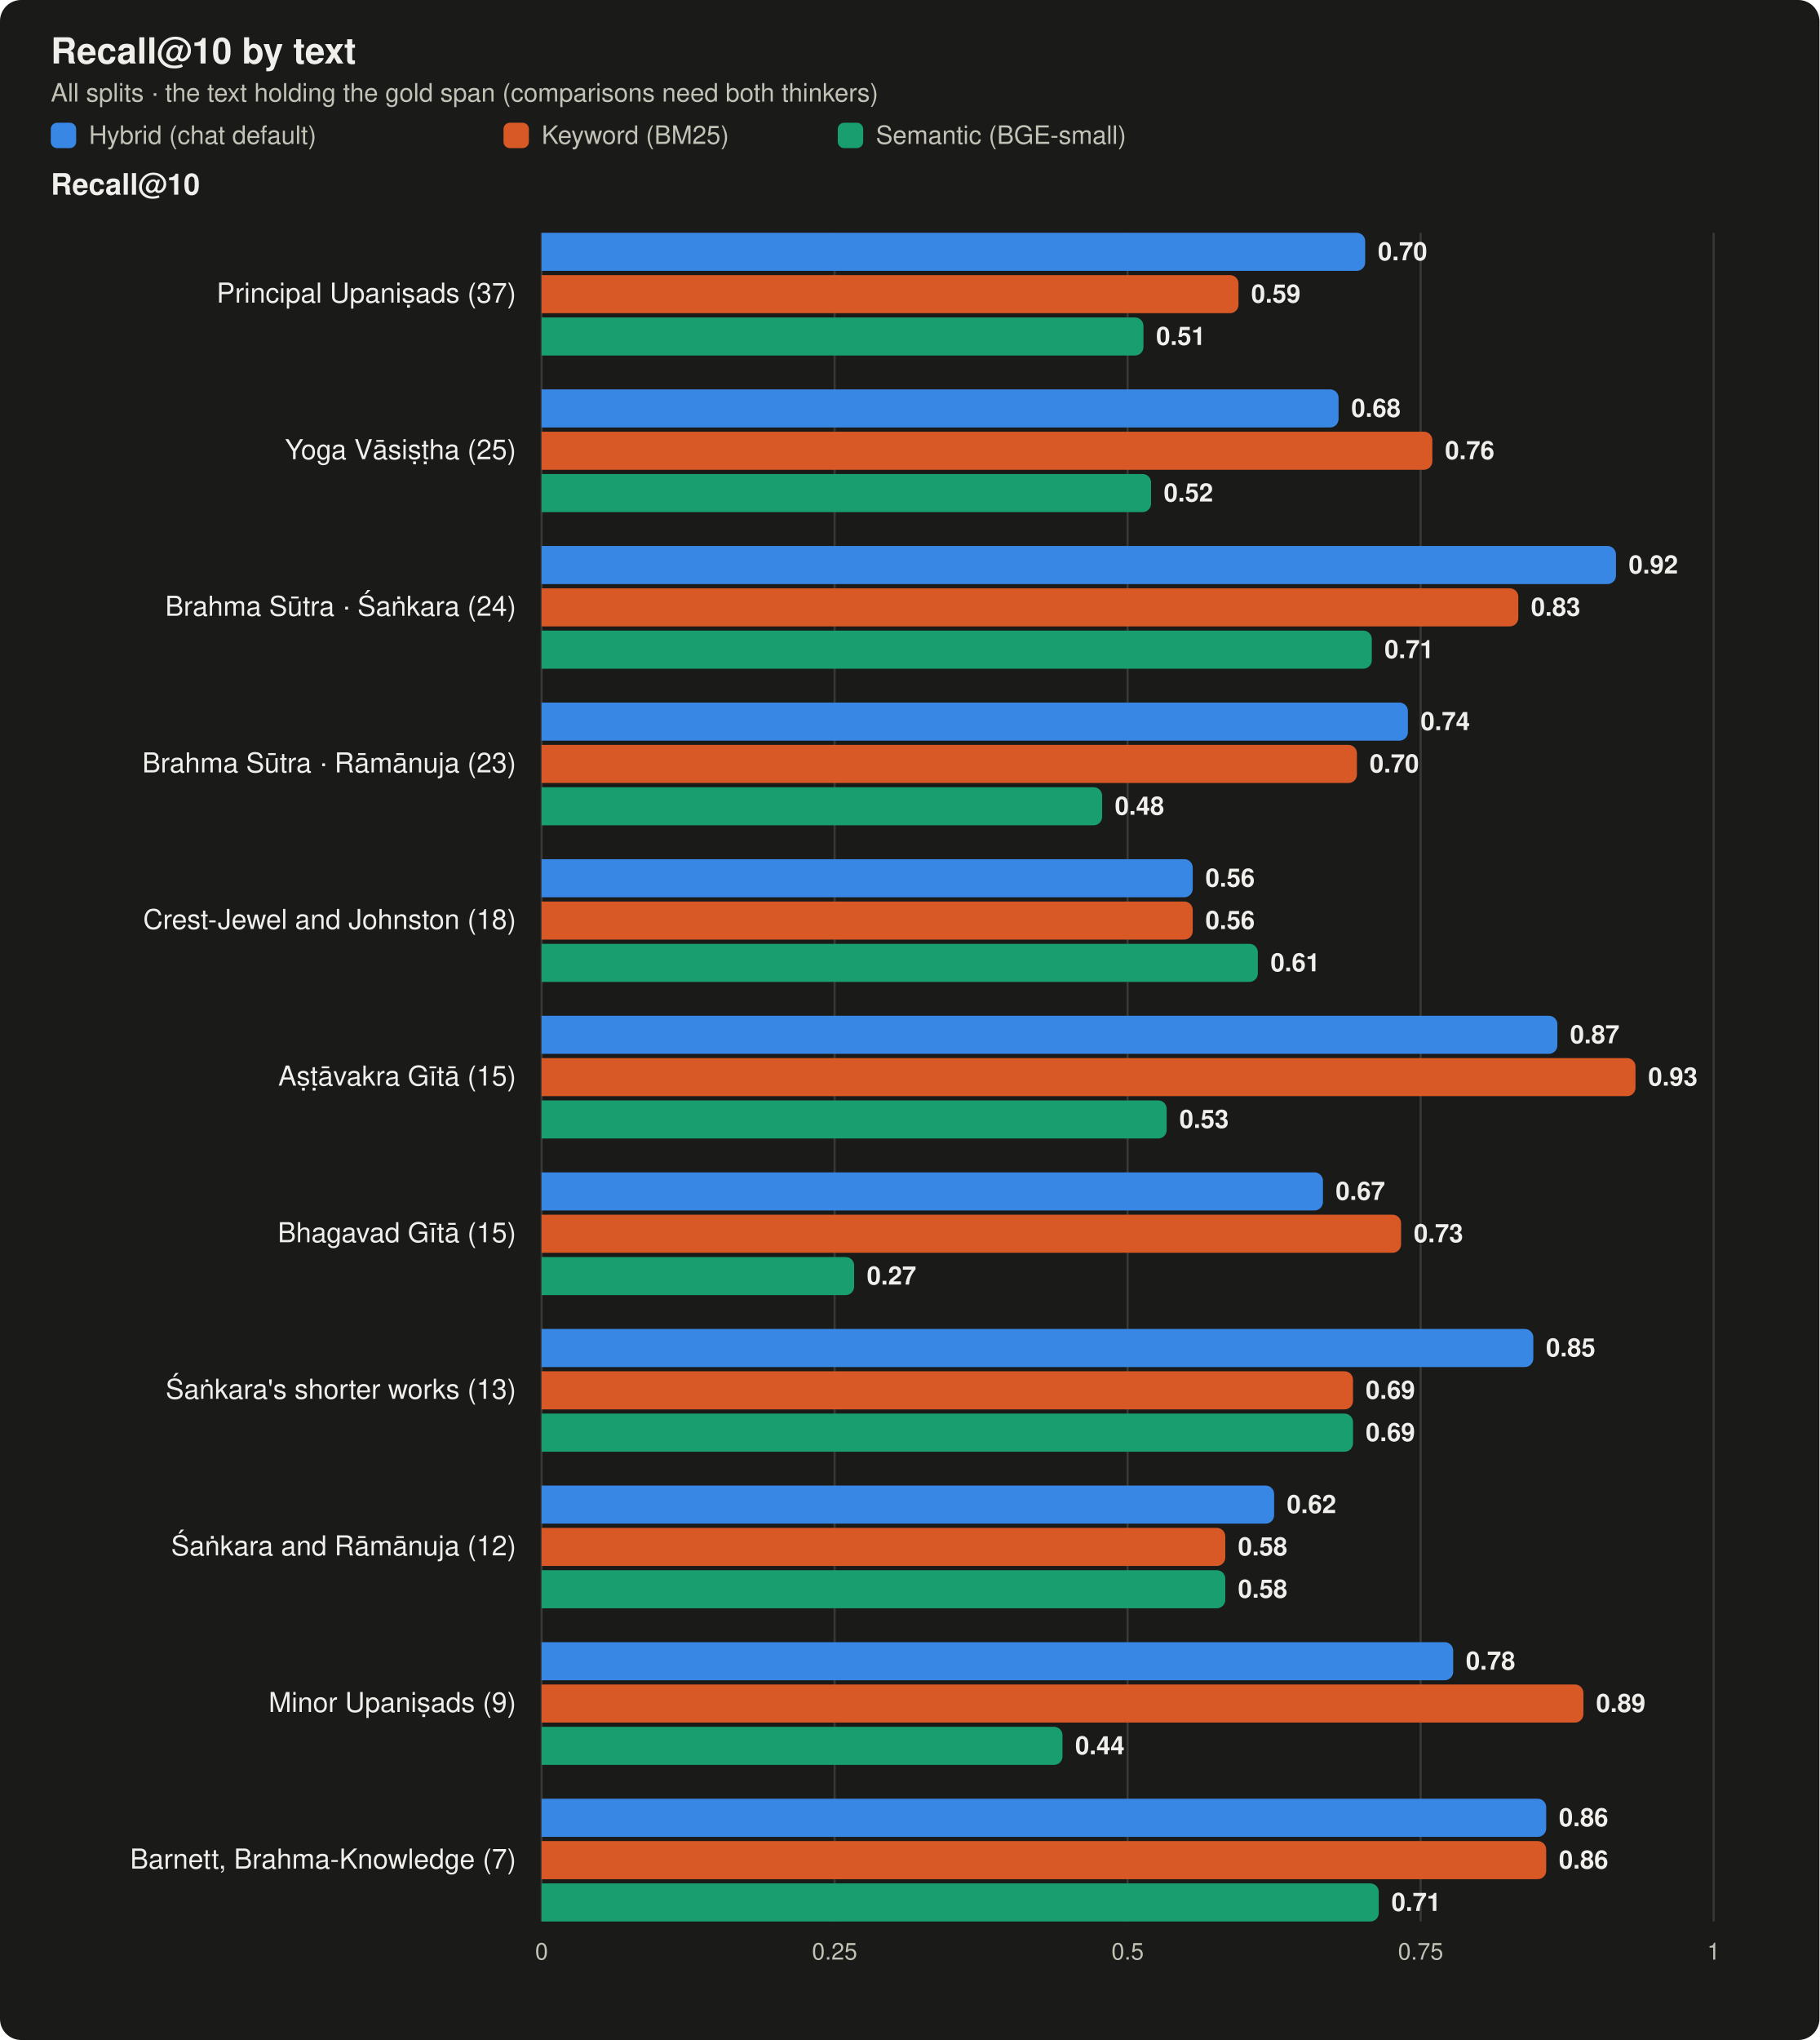
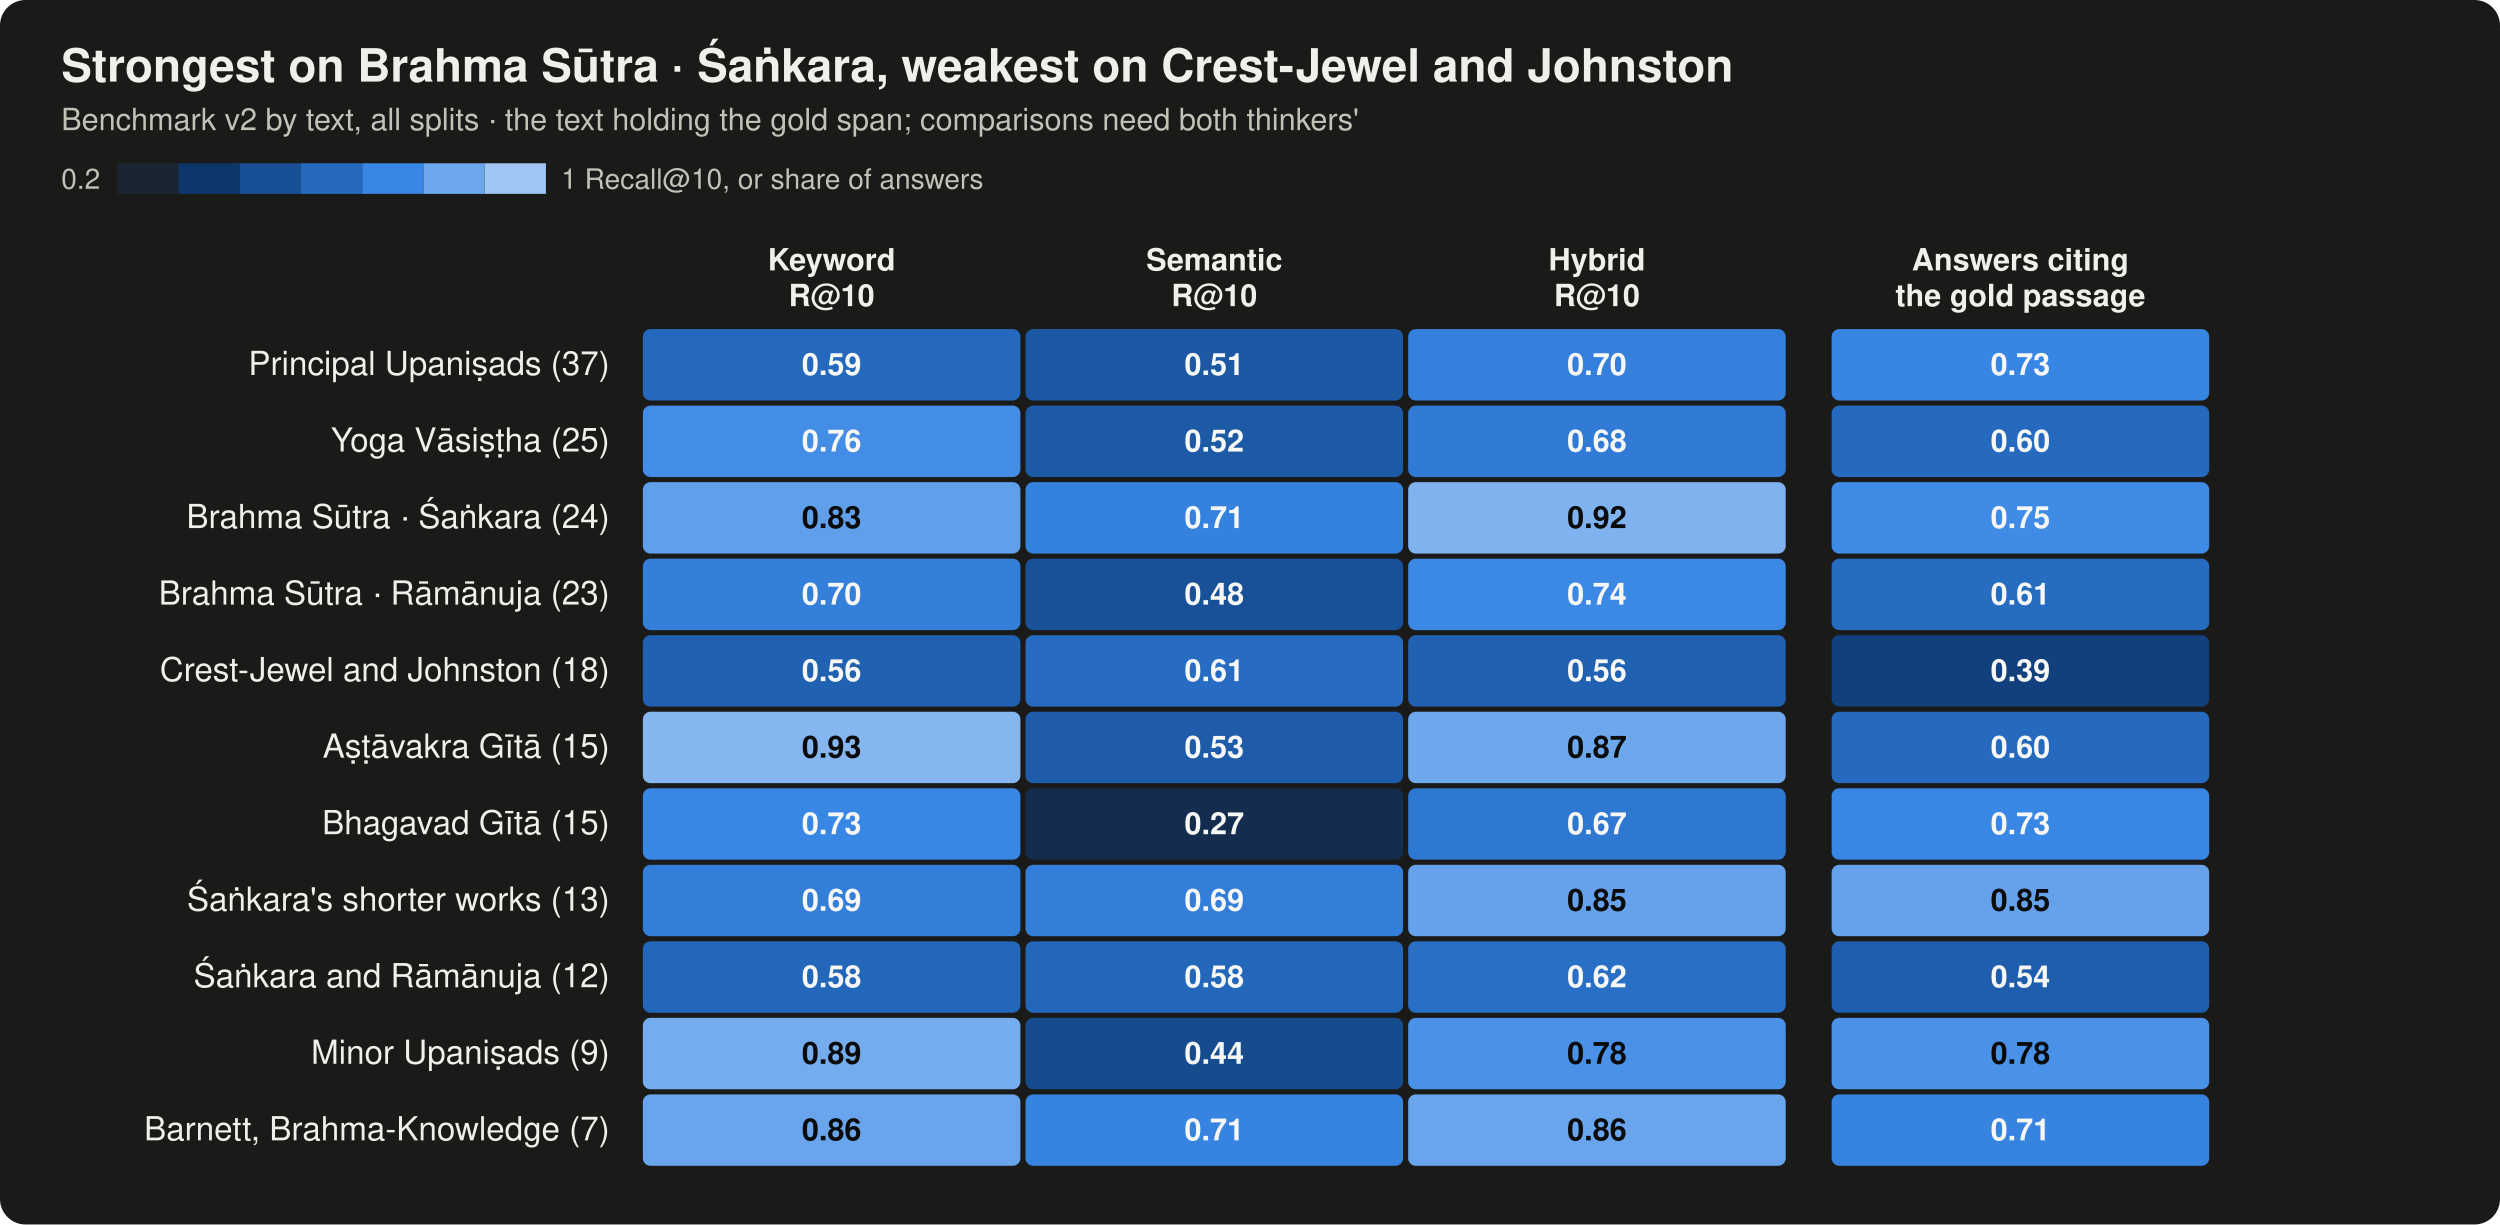
- <svg xmlns="http://www.w3.org/2000/svg" width="860" height="964" viewBox="0 0 860 964" font-family="-apple-system, 'Segoe UI', Helvetica, Arial, sans-serif" role="img" aria-labelledby="t d">
-   <rect width="860" height="964" rx="10" fill="#1a1a19" />
-   <text x="24" y="30" font-size="17" font-weight="700" fill="#f0efec">Recall@10 by text</text>
-   <text x="24" y="48" font-size="12" fill="#c3c2b7">All splits · the text holding the gold span (comparisons need both thinkers)</text>
-   <rect x="24" y="58" width="12" height="12" rx="3" fill="#3987e5" />
-   <text x="42" y="68" font-size="12" fill="#c3c2b7">Hybrid (chat default)</text>
-   <rect x="238" y="58" width="12" height="12" rx="3" fill="#d95926" />
-   <text x="256" y="68" font-size="12" fill="#c3c2b7">Keyword (BM25)</text>
-   <rect x="396" y="58" width="12" height="12" rx="3" fill="#199e70" />
-   <text x="414" y="68" font-size="12" fill="#c3c2b7">Semantic (BGE-small)</text>
-   <text x="24" y="92" font-size="14" font-weight="600" fill="#f0efec">Recall@10</text>
-   <line x1="256" y1="110" x2="256" y2="908" stroke="#383835" stroke-width="1" />
-   <text x="256" y="926" font-size="11" text-anchor="middle" fill="#c3c2b7">0</text>
-   <line x1="394.5" y1="110" x2="394.5" y2="908" stroke="#383835" stroke-width="1" />
-   <text x="394.5" y="926" font-size="11" text-anchor="middle" fill="#c3c2b7">0.25</text>
-   <line x1="533.0" y1="110" x2="533.0" y2="908" stroke="#383835" stroke-width="1" />
-   <text x="533.0" y="926" font-size="11" text-anchor="middle" fill="#c3c2b7">0.5</text>
-   <line x1="671.5" y1="110" x2="671.5" y2="908" stroke="#383835" stroke-width="1" />
-   <text x="671.5" y="926" font-size="11" text-anchor="middle" fill="#c3c2b7">0.75</text>
-   <line x1="810.0" y1="110" x2="810.0" y2="908" stroke="#383835" stroke-width="1" />
-   <text x="810.0" y="926" font-size="11" text-anchor="middle" fill="#c3c2b7">1</text>
-   <text x="244" y="143.0" font-size="13" text-anchor="end" fill="#f0efec">Principal Upaniṣads (37)</text>
-   <path d="M256,110 h385.297 a4,4 0 0 1 4,4 v10 a4,4 0 0 1 -4,4 h-385.297 z" fill="#3987e5" />
-   <text x="651.297" y="123.0" font-size="12" font-weight="600" fill="#f0efec">0.70</text>
-   <path d="M256,130 h325.405 a4,4 0 0 1 4,4 v10 a4,4 0 0 1 -4,4 h-325.405 z" fill="#d95926" />
-   <text x="591.405" y="143.0" font-size="12" font-weight="600" fill="#f0efec">0.59</text>
-   <path d="M256,150 h280.486 a4,4 0 0 1 4,4 v10 a4,4 0 0 1 -4,4 h-280.486 z" fill="#199e70" />
-   <text x="546.486" y="163.0" font-size="12" font-weight="600" fill="#f0efec">0.51</text>
-   <text x="244" y="217.0" font-size="13" text-anchor="end" fill="#f0efec">Yoga Vāsiṣṭha (25)</text>
-   <path d="M256,184 h372.72 a4,4 0 0 1 4,4 v10 a4,4 0 0 1 -4,4 h-372.72 z" fill="#3987e5" />
-   <text x="638.72" y="197.0" font-size="12" font-weight="600" fill="#f0efec">0.68</text>
-   <path d="M256,204 h417.04 a4,4 0 0 1 4,4 v10 a4,4 0 0 1 -4,4 h-417.04 z" fill="#d95926" />
-   <text x="683.04" y="217.0" font-size="12" font-weight="600" fill="#f0efec">0.76</text>
-   <path d="M256,224 h284.08 a4,4 0 0 1 4,4 v10 a4,4 0 0 1 -4,4 h-284.08 z" fill="#199e70" />
-   <text x="550.08" y="237.0" font-size="12" font-weight="600" fill="#f0efec">0.52</text>
-   <text x="244" y="291.0" font-size="13" text-anchor="end" fill="#f0efec">Brahma Sūtra · Śaṅkara (24)</text>
-   <path d="M256,258 h503.833 a4,4 0 0 1 4,4 v10 a4,4 0 0 1 -4,4 h-503.833 z" fill="#3987e5" />
-   <text x="769.833" y="271.0" font-size="12" font-weight="600" fill="#f0efec">0.92</text>
-   <path d="M256,278 h457.667 a4,4 0 0 1 4,4 v10 a4,4 0 0 1 -4,4 h-457.667 z" fill="#d95926" />
-   <text x="723.667" y="291.0" font-size="12" font-weight="600" fill="#f0efec">0.83</text>
-   <path d="M256,298 h388.417 a4,4 0 0 1 4,4 v10 a4,4 0 0 1 -4,4 h-388.417 z" fill="#199e70" />
-   <text x="654.417" y="311.0" font-size="12" font-weight="600" fill="#f0efec">0.71</text>
-   <text x="244" y="365.0" font-size="13" text-anchor="end" fill="#f0efec">Brahma Sūtra · Rāmānuja (23)</text>
-   <path d="M256,332 h405.478 a4,4 0 0 1 4,4 v10 a4,4 0 0 1 -4,4 h-405.478 z" fill="#3987e5" />
-   <text x="671.478" y="345.0" font-size="12" font-weight="600" fill="#f0efec">0.74</text>
-   <path d="M256,352 h381.391 a4,4 0 0 1 4,4 v10 a4,4 0 0 1 -4,4 h-381.391 z" fill="#d95926" />
-   <text x="647.391" y="365.0" font-size="12" font-weight="600" fill="#f0efec">0.70</text>
-   <path d="M256,372 h260.957 a4,4 0 0 1 4,4 v10 a4,4 0 0 1 -4,4 h-260.957 z" fill="#199e70" />
-   <text x="526.957" y="385.0" font-size="12" font-weight="600" fill="#f0efec">0.48</text>
-   <text x="244" y="439.0" font-size="13" text-anchor="end" fill="#f0efec">Crest-Jewel and Johnston (18)</text>
-   <path d="M256,406 h303.778 a4,4 0 0 1 4,4 v10 a4,4 0 0 1 -4,4 h-303.778 z" fill="#3987e5" />
-   <text x="569.778" y="419.0" font-size="12" font-weight="600" fill="#f0efec">0.56</text>
-   <path d="M256,426 h303.778 a4,4 0 0 1 4,4 v10 a4,4 0 0 1 -4,4 h-303.778 z" fill="#d95926" />
-   <text x="569.778" y="439.0" font-size="12" font-weight="600" fill="#f0efec">0.56</text>
-   <path d="M256,446 h334.556 a4,4 0 0 1 4,4 v10 a4,4 0 0 1 -4,4 h-334.556 z" fill="#199e70" />
-   <text x="600.556" y="459.0" font-size="12" font-weight="600" fill="#f0efec">0.61</text>
-   <text x="244" y="513.0" font-size="13" text-anchor="end" fill="#f0efec">Aṣṭāvakra Gītā (15)</text>
-   <path d="M256,480 h476.133 a4,4 0 0 1 4,4 v10 a4,4 0 0 1 -4,4 h-476.133 z" fill="#3987e5" />
-   <text x="742.133" y="493.0" font-size="12" font-weight="600" fill="#f0efec">0.87</text>
-   <path d="M256,500 h513.067 a4,4 0 0 1 4,4 v10 a4,4 0 0 1 -4,4 h-513.067 z" fill="#d95926" />
-   <text x="779.067" y="513.0" font-size="12" font-weight="600" fill="#f0efec">0.93</text>
-   <path d="M256,520 h291.467 a4,4 0 0 1 4,4 v10 a4,4 0 0 1 -4,4 h-291.467 z" fill="#199e70" />
-   <text x="557.467" y="533.0" font-size="12" font-weight="600" fill="#f0efec">0.53</text>
-   <text x="244" y="587.0" font-size="13" text-anchor="end" fill="#f0efec">Bhagavad Gītā (15)</text>
-   <path d="M256,554 h365.333 a4,4 0 0 1 4,4 v10 a4,4 0 0 1 -4,4 h-365.333 z" fill="#3987e5" />
-   <text x="631.333" y="567.0" font-size="12" font-weight="600" fill="#f0efec">0.67</text>
-   <path d="M256,574 h402.267 a4,4 0 0 1 4,4 v10 a4,4 0 0 1 -4,4 h-402.267 z" fill="#d95926" />
-   <text x="668.267" y="587.0" font-size="12" font-weight="600" fill="#f0efec">0.73</text>
-   <path d="M256,594 h143.733 a4,4 0 0 1 4,4 v10 a4,4 0 0 1 -4,4 h-143.733 z" fill="#199e70" />
-   <text x="409.733" y="607.0" font-size="12" font-weight="600" fill="#f0efec">0.27</text>
-   <text x="244" y="661.0" font-size="13" text-anchor="end" fill="#f0efec">Śaṅkara's shorter works (13)</text>
-   <path d="M256,628 h464.769 a4,4 0 0 1 4,4 v10 a4,4 0 0 1 -4,4 h-464.769 z" fill="#3987e5" />
-   <text x="730.769" y="641.0" font-size="12" font-weight="600" fill="#f0efec">0.85</text>
-   <path d="M256,648 h379.538 a4,4 0 0 1 4,4 v10 a4,4 0 0 1 -4,4 h-379.538 z" fill="#d95926" />
-   <text x="645.538" y="661.0" font-size="12" font-weight="600" fill="#f0efec">0.69</text>
-   <path d="M256,668 h379.538 a4,4 0 0 1 4,4 v10 a4,4 0 0 1 -4,4 h-379.538 z" fill="#199e70" />
-   <text x="645.538" y="681.0" font-size="12" font-weight="600" fill="#f0efec">0.69</text>
-   <text x="244" y="735.0" font-size="13" text-anchor="end" fill="#f0efec">Śaṅkara and Rāmānuja (12)</text>
-   <path d="M256,702 h342.25 a4,4 0 0 1 4,4 v10 a4,4 0 0 1 -4,4 h-342.25 z" fill="#3987e5" />
-   <text x="608.25" y="715.0" font-size="12" font-weight="600" fill="#f0efec">0.62</text>
-   <path d="M256,722 h319.167 a4,4 0 0 1 4,4 v10 a4,4 0 0 1 -4,4 h-319.167 z" fill="#d95926" />
-   <text x="585.167" y="735.0" font-size="12" font-weight="600" fill="#f0efec">0.58</text>
-   <path d="M256,742 h319.167 a4,4 0 0 1 4,4 v10 a4,4 0 0 1 -4,4 h-319.167 z" fill="#199e70" />
-   <text x="585.167" y="755.0" font-size="12" font-weight="600" fill="#f0efec">0.58</text>
-   <text x="244" y="809.0" font-size="13" text-anchor="end" fill="#f0efec">Minor Upaniṣads (9)</text>
-   <path d="M256,776 h426.889 a4,4 0 0 1 4,4 v10 a4,4 0 0 1 -4,4 h-426.889 z" fill="#3987e5" />
-   <text x="692.889" y="789.0" font-size="12" font-weight="600" fill="#f0efec">0.78</text>
-   <path d="M256,796 h488.444 a4,4 0 0 1 4,4 v10 a4,4 0 0 1 -4,4 h-488.444 z" fill="#d95926" />
-   <text x="754.444" y="809.0" font-size="12" font-weight="600" fill="#f0efec">0.89</text>
-   <path d="M256,816 h242.222 a4,4 0 0 1 4,4 v10 a4,4 0 0 1 -4,4 h-242.222 z" fill="#199e70" />
-   <text x="508.222" y="829.0" font-size="12" font-weight="600" fill="#f0efec">0.44</text>
-   <text x="244" y="883.0" font-size="13" text-anchor="end" fill="#f0efec">Barnett, Brahma-Knowledge (7)</text>
-   <path d="M256,850 h470.857 a4,4 0 0 1 4,4 v10 a4,4 0 0 1 -4,4 h-470.857 z" fill="#3987e5" />
-   <text x="736.857" y="863.0" font-size="12" font-weight="600" fill="#f0efec">0.86</text>
-   <path d="M256,870 h470.857 a4,4 0 0 1 4,4 v10 a4,4 0 0 1 -4,4 h-470.857 z" fill="#d95926" />
-   <text x="736.857" y="883.0" font-size="12" font-weight="600" fill="#f0efec">0.86</text>
-   <path d="M256,890 h391.714 a4,4 0 0 1 4,4 v10 a4,4 0 0 1 -4,4 h-391.714 z" fill="#199e70" />
-   <text x="657.714" y="903.0" font-size="12" font-weight="600" fill="#f0efec">0.71</text>
+ <svg xmlns="http://www.w3.org/2000/svg" width="980" height="480" viewBox="0 0 980 480" font-family="-apple-system, 'Segoe UI', Helvetica, Arial, sans-serif" role="img" aria-labelledby="t d">
+   <rect width="980" height="480" rx="10" fill="#1a1a19" />
+   <text x="24.0" y="32.0" font-size="18" font-weight="700" text-anchor="start" fill="#f0efec">Strongest on Brahma Sūtra · Śaṅkara, weakest on Crest-Jewel and Johnston</text>
+   <text x="24.0" y="51.0" font-size="12" font-weight="400" text-anchor="start" fill="#c3c2b7">Benchmark v2 by text, all splits · the text holding the gold span; comparisons need both thinkers'</text>
+   <text x="24.0" y="74.0" font-size="11" font-weight="400" text-anchor="start" fill="#c3c2b7">0.2</text>
+   <rect x="46" y="64" width="24" height="12" fill="#1b2432" />
+   <rect x="70" y="64" width="24" height="12" fill="#0d366b" />
+   <rect x="94" y="64" width="24" height="12" fill="#184f95" />
+   <rect x="118" y="64" width="24" height="12" fill="#256abf" />
+   <rect x="142" y="64" width="24" height="12" fill="#3987e5" />
+   <rect x="166" y="64" width="24" height="12" fill="#6da7ec" />
+   <rect x="190" y="64" width="24" height="12" fill="#9ec5f4" />
+   <text x="220.0" y="74.0" font-size="11" font-weight="400" text-anchor="start" fill="#c3c2b7">1   Recall@10, or share of answers</text>
+   <text x="326.0" y="106.0" font-size="12" font-weight="600" text-anchor="middle" fill="#f0efec">Keyword</text>
+   <text x="326.0" y="120.0" font-size="12" font-weight="600" text-anchor="middle" fill="#f0efec">R@10</text>
+   <text x="476.0" y="106.0" font-size="12" font-weight="600" text-anchor="middle" fill="#f0efec">Semantic</text>
+   <text x="476.0" y="120.0" font-size="12" font-weight="600" text-anchor="middle" fill="#f0efec">R@10</text>
+   <text x="626.0" y="106.0" font-size="12" font-weight="600" text-anchor="middle" fill="#f0efec">Hybrid</text>
+   <text x="626.0" y="120.0" font-size="12" font-weight="600" text-anchor="middle" fill="#f0efec">R@10</text>
+   <text x="792.0" y="106.0" font-size="12" font-weight="600" text-anchor="middle" fill="#f0efec">Answers citing</text>
+   <text x="792.0" y="120.0" font-size="12" font-weight="600" text-anchor="middle" fill="#f0efec">the gold passage</text>
+   <text x="239.0" y="147.0" font-size="13" font-weight="400" text-anchor="end" fill="#f0efec">Principal Upaniṣads (37)</text>
+   <rect x="252.0" y="129" width="148.0" height="28" rx="3" fill="#2469bd" />
+   <text x="326.0" y="147.0" font-size="12" font-weight="600" text-anchor="middle" fill="#f7f7f5">0.59</text>
+   <rect x="402.0" y="129" width="148.0" height="28" rx="3" fill="#1d58a4" />
+   <text x="476.0" y="147.0" font-size="12" font-weight="600" text-anchor="middle" fill="#f7f7f5">0.51</text>
+   <rect x="552.0" y="129" width="148.0" height="28" rx="3" fill="#3480dc" />
+   <text x="626.0" y="147.0" font-size="12" font-weight="600" text-anchor="middle" fill="#f7f7f5">0.70</text>
+   <rect x="718.0" y="129" width="148.0" height="28" rx="3" fill="#3886e4" />
+   <text x="792.0" y="147.0" font-size="12" font-weight="600" text-anchor="middle" fill="#f7f7f5">0.73</text>
+   <text x="239.0" y="177.0" font-size="13" font-weight="400" text-anchor="end" fill="#f0efec">Yoga Vāsiṣṭha (25)</text>
+   <rect x="252.0" y="159" width="148.0" height="28" rx="3" fill="#438de6" />
+   <text x="326.0" y="177.0" font-size="12" font-weight="600" text-anchor="middle" fill="#f7f7f5">0.76</text>
+   <rect x="402.0" y="159" width="148.0" height="28" rx="3" fill="#1d5aa6" />
+   <text x="476.0" y="177.0" font-size="12" font-weight="600" text-anchor="middle" fill="#f7f7f5">0.52</text>
+   <rect x="552.0" y="159" width="148.0" height="28" rx="3" fill="#317bd6" />
+   <text x="626.0" y="177.0" font-size="12" font-weight="600" text-anchor="middle" fill="#f7f7f5">0.68</text>
+   <rect x="718.0" y="159" width="148.0" height="28" rx="3" fill="#256abf" />
+   <text x="792.0" y="177.0" font-size="12" font-weight="600" text-anchor="middle" fill="#f7f7f5">0.60</text>
+   <text x="239.0" y="207.0" font-size="13" font-weight="400" text-anchor="end" fill="#f0efec">Brahma Sūtra · Śaṅkara (24)</text>
+   <rect x="252.0" y="189" width="148.0" height="28" rx="3" fill="#609fea" />
+   <text x="326.0" y="207.0" font-size="12" font-weight="600" text-anchor="middle" fill="#0b0b0b">0.83</text>
+   <rect x="402.0" y="189" width="148.0" height="28" rx="3" fill="#3582de" />
+   <text x="476.0" y="207.0" font-size="12" font-weight="600" text-anchor="middle" fill="#f7f7f5">0.71</text>
+   <rect x="552.0" y="189" width="148.0" height="28" rx="3" fill="#7fb2ef" />
+   <text x="626.0" y="207.0" font-size="12" font-weight="600" text-anchor="middle" fill="#0b0b0b">0.92</text>
+   <rect x="718.0" y="189" width="148.0" height="28" rx="3" fill="#408be6" />
+   <text x="792.0" y="207.0" font-size="12" font-weight="600" text-anchor="middle" fill="#f7f7f5">0.75</text>
+   <text x="239.0" y="237.0" font-size="13" font-weight="400" text-anchor="end" fill="#f0efec">Brahma Sūtra · Rāmānuja (23)</text>
+   <rect x="252.0" y="219" width="148.0" height="28" rx="3" fill="#337fda" />
+   <text x="326.0" y="237.0" font-size="12" font-weight="600" text-anchor="middle" fill="#f7f7f5">0.70</text>
+   <rect x="402.0" y="219" width="148.0" height="28" rx="3" fill="#195199" />
+   <text x="476.0" y="237.0" font-size="12" font-weight="600" text-anchor="middle" fill="#f7f7f5">0.48</text>
+   <rect x="552.0" y="219" width="148.0" height="28" rx="3" fill="#3b88e5" />
+   <text x="626.0" y="237.0" font-size="12" font-weight="600" text-anchor="middle" fill="#f7f7f5">0.74</text>
+   <rect x="718.0" y="219" width="148.0" height="28" rx="3" fill="#266cc1" />
+   <text x="792.0" y="237.0" font-size="12" font-weight="600" text-anchor="middle" fill="#f7f7f5">0.61</text>
+   <text x="239.0" y="267.0" font-size="13" font-weight="400" text-anchor="end" fill="#f0efec">Crest-Jewel and Johnston (18)</text>
+   <rect x="252.0" y="249" width="148.0" height="28" rx="3" fill="#2161b1" />
+   <text x="326.0" y="267.0" font-size="12" font-weight="600" text-anchor="middle" fill="#f7f7f5">0.56</text>
+   <rect x="402.0" y="249" width="148.0" height="28" rx="3" fill="#276cc2" />
+   <text x="476.0" y="267.0" font-size="12" font-weight="600" text-anchor="middle" fill="#f7f7f5">0.61</text>
+   <rect x="552.0" y="249" width="148.0" height="28" rx="3" fill="#2161b1" />
+   <text x="626.0" y="267.0" font-size="12" font-weight="600" text-anchor="middle" fill="#f7f7f5">0.56</text>
+   <rect x="718.0" y="249" width="148.0" height="28" rx="3" fill="#12407c" />
+   <text x="792.0" y="267.0" font-size="12" font-weight="600" text-anchor="middle" fill="#f7f7f5">0.39</text>
+   <text x="239.0" y="297.0" font-size="13" font-weight="400" text-anchor="end" fill="#f0efec">Aṣṭāvakra Gītā (15)</text>
+   <rect x="252.0" y="279" width="148.0" height="28" rx="3" fill="#86b6f0" />
+   <text x="326.0" y="297.0" font-size="12" font-weight="600" text-anchor="middle" fill="#0b0b0b">0.93</text>
+   <rect x="402.0" y="279" width="148.0" height="28" rx="3" fill="#1e5caa" />
+   <text x="476.0" y="297.0" font-size="12" font-weight="600" text-anchor="middle" fill="#f7f7f5">0.53</text>
+   <rect x="552.0" y="279" width="148.0" height="28" rx="3" fill="#6da7ec" />
+   <text x="626.0" y="297.0" font-size="12" font-weight="600" text-anchor="middle" fill="#0b0b0b">0.87</text>
+   <rect x="718.0" y="279" width="148.0" height="28" rx="3" fill="#256abf" />
+   <text x="792.0" y="297.0" font-size="12" font-weight="600" text-anchor="middle" fill="#f7f7f5">0.60</text>
+   <text x="239.0" y="327.0" font-size="13" font-weight="400" text-anchor="end" fill="#f0efec">Bhagavad Gītā (15)</text>
+   <rect x="252.0" y="309" width="148.0" height="28" rx="3" fill="#3987e5" />
+   <text x="326.0" y="327.0" font-size="12" font-weight="600" text-anchor="middle" fill="#f7f7f5">0.73</text>
+   <rect x="402.0" y="309" width="148.0" height="28" rx="3" fill="#142d4e" />
+   <text x="476.0" y="327.0" font-size="12" font-weight="600" text-anchor="middle" fill="#f7f7f5">0.27</text>
+   <rect x="552.0" y="309" width="148.0" height="28" rx="3" fill="#2f78d2" />
+   <text x="626.0" y="327.0" font-size="12" font-weight="600" text-anchor="middle" fill="#f7f7f5">0.67</text>
+   <rect x="718.0" y="309" width="148.0" height="28" rx="3" fill="#3987e5" />
+   <text x="792.0" y="327.0" font-size="12" font-weight="600" text-anchor="middle" fill="#f7f7f5">0.73</text>
+   <text x="239.0" y="357.0" font-size="13" font-weight="400" text-anchor="end" fill="#f0efec">Śaṅkara's shorter works (13)</text>
+   <rect x="252.0" y="339" width="148.0" height="28" rx="3" fill="#337ed9" />
+   <text x="326.0" y="357.0" font-size="12" font-weight="600" text-anchor="middle" fill="#f7f7f5">0.69</text>
+   <rect x="402.0" y="339" width="148.0" height="28" rx="3" fill="#337ed9" />
+   <text x="476.0" y="357.0" font-size="12" font-weight="600" text-anchor="middle" fill="#f7f7f5">0.69</text>
+   <rect x="552.0" y="339" width="148.0" height="28" rx="3" fill="#65a2eb" />
+   <text x="626.0" y="357.0" font-size="12" font-weight="600" text-anchor="middle" fill="#0b0b0b">0.85</text>
+   <rect x="718.0" y="339" width="148.0" height="28" rx="3" fill="#65a2eb" />
+   <text x="792.0" y="357.0" font-size="12" font-weight="600" text-anchor="middle" fill="#0b0b0b">0.85</text>
+   <text x="239.0" y="387.0" font-size="13" font-weight="400" text-anchor="end" fill="#f0efec">Śaṅkara and Rāmānuja (12)</text>
+   <rect x="252.0" y="369" width="148.0" height="28" rx="3" fill="#2367ba" />
+   <text x="326.0" y="387.0" font-size="12" font-weight="600" text-anchor="middle" fill="#f7f7f5">0.58</text>
+   <rect x="402.0" y="369" width="148.0" height="28" rx="3" fill="#2367ba" />
+   <text x="476.0" y="387.0" font-size="12" font-weight="600" text-anchor="middle" fill="#f7f7f5">0.58</text>
+   <rect x="552.0" y="369" width="148.0" height="28" rx="3" fill="#296fc6" />
+   <text x="626.0" y="387.0" font-size="12" font-weight="600" text-anchor="middle" fill="#f7f7f5">0.62</text>
+   <rect x="718.0" y="369" width="148.0" height="28" rx="3" fill="#1f5ead" />
+   <text x="792.0" y="387.0" font-size="12" font-weight="600" text-anchor="middle" fill="#f7f7f5">0.54</text>
+   <text x="239.0" y="417.0" font-size="13" font-weight="400" text-anchor="end" fill="#f0efec">Minor Upaniṣads (9)</text>
+   <rect x="252.0" y="399" width="148.0" height="28" rx="3" fill="#75aced" />
+   <text x="326.0" y="417.0" font-size="12" font-weight="600" text-anchor="middle" fill="#0b0b0b">0.89</text>
+   <rect x="402.0" y="399" width="148.0" height="28" rx="3" fill="#164b8e" />
+   <text x="476.0" y="417.0" font-size="12" font-weight="600" text-anchor="middle" fill="#f7f7f5">0.44</text>
+   <rect x="552.0" y="399" width="148.0" height="28" rx="3" fill="#4a92e7" />
+   <text x="626.0" y="417.0" font-size="12" font-weight="600" text-anchor="middle" fill="#0b0b0b">0.78</text>
+   <rect x="718.0" y="399" width="148.0" height="28" rx="3" fill="#4a92e7" />
+   <text x="792.0" y="417.0" font-size="12" font-weight="600" text-anchor="middle" fill="#0b0b0b">0.78</text>
+   <text x="239.0" y="447.0" font-size="13" font-weight="400" text-anchor="end" fill="#f0efec">Barnett, Brahma-Knowledge (7)</text>
+   <rect x="252.0" y="429" width="148.0" height="28" rx="3" fill="#69a5ec" />
+   <text x="326.0" y="447.0" font-size="12" font-weight="600" text-anchor="middle" fill="#0b0b0b">0.86</text>
+   <rect x="402.0" y="429" width="148.0" height="28" rx="3" fill="#3683e0" />
+   <text x="476.0" y="447.0" font-size="12" font-weight="600" text-anchor="middle" fill="#f7f7f5">0.71</text>
+   <rect x="552.0" y="429" width="148.0" height="28" rx="3" fill="#69a5ec" />
+   <text x="626.0" y="447.0" font-size="12" font-weight="600" text-anchor="middle" fill="#0b0b0b">0.86</text>
+   <rect x="718.0" y="429" width="148.0" height="28" rx="3" fill="#3683e0" />
+   <text x="792.0" y="447.0" font-size="12" font-weight="600" text-anchor="middle" fill="#f7f7f5">0.71</text>
</svg>
